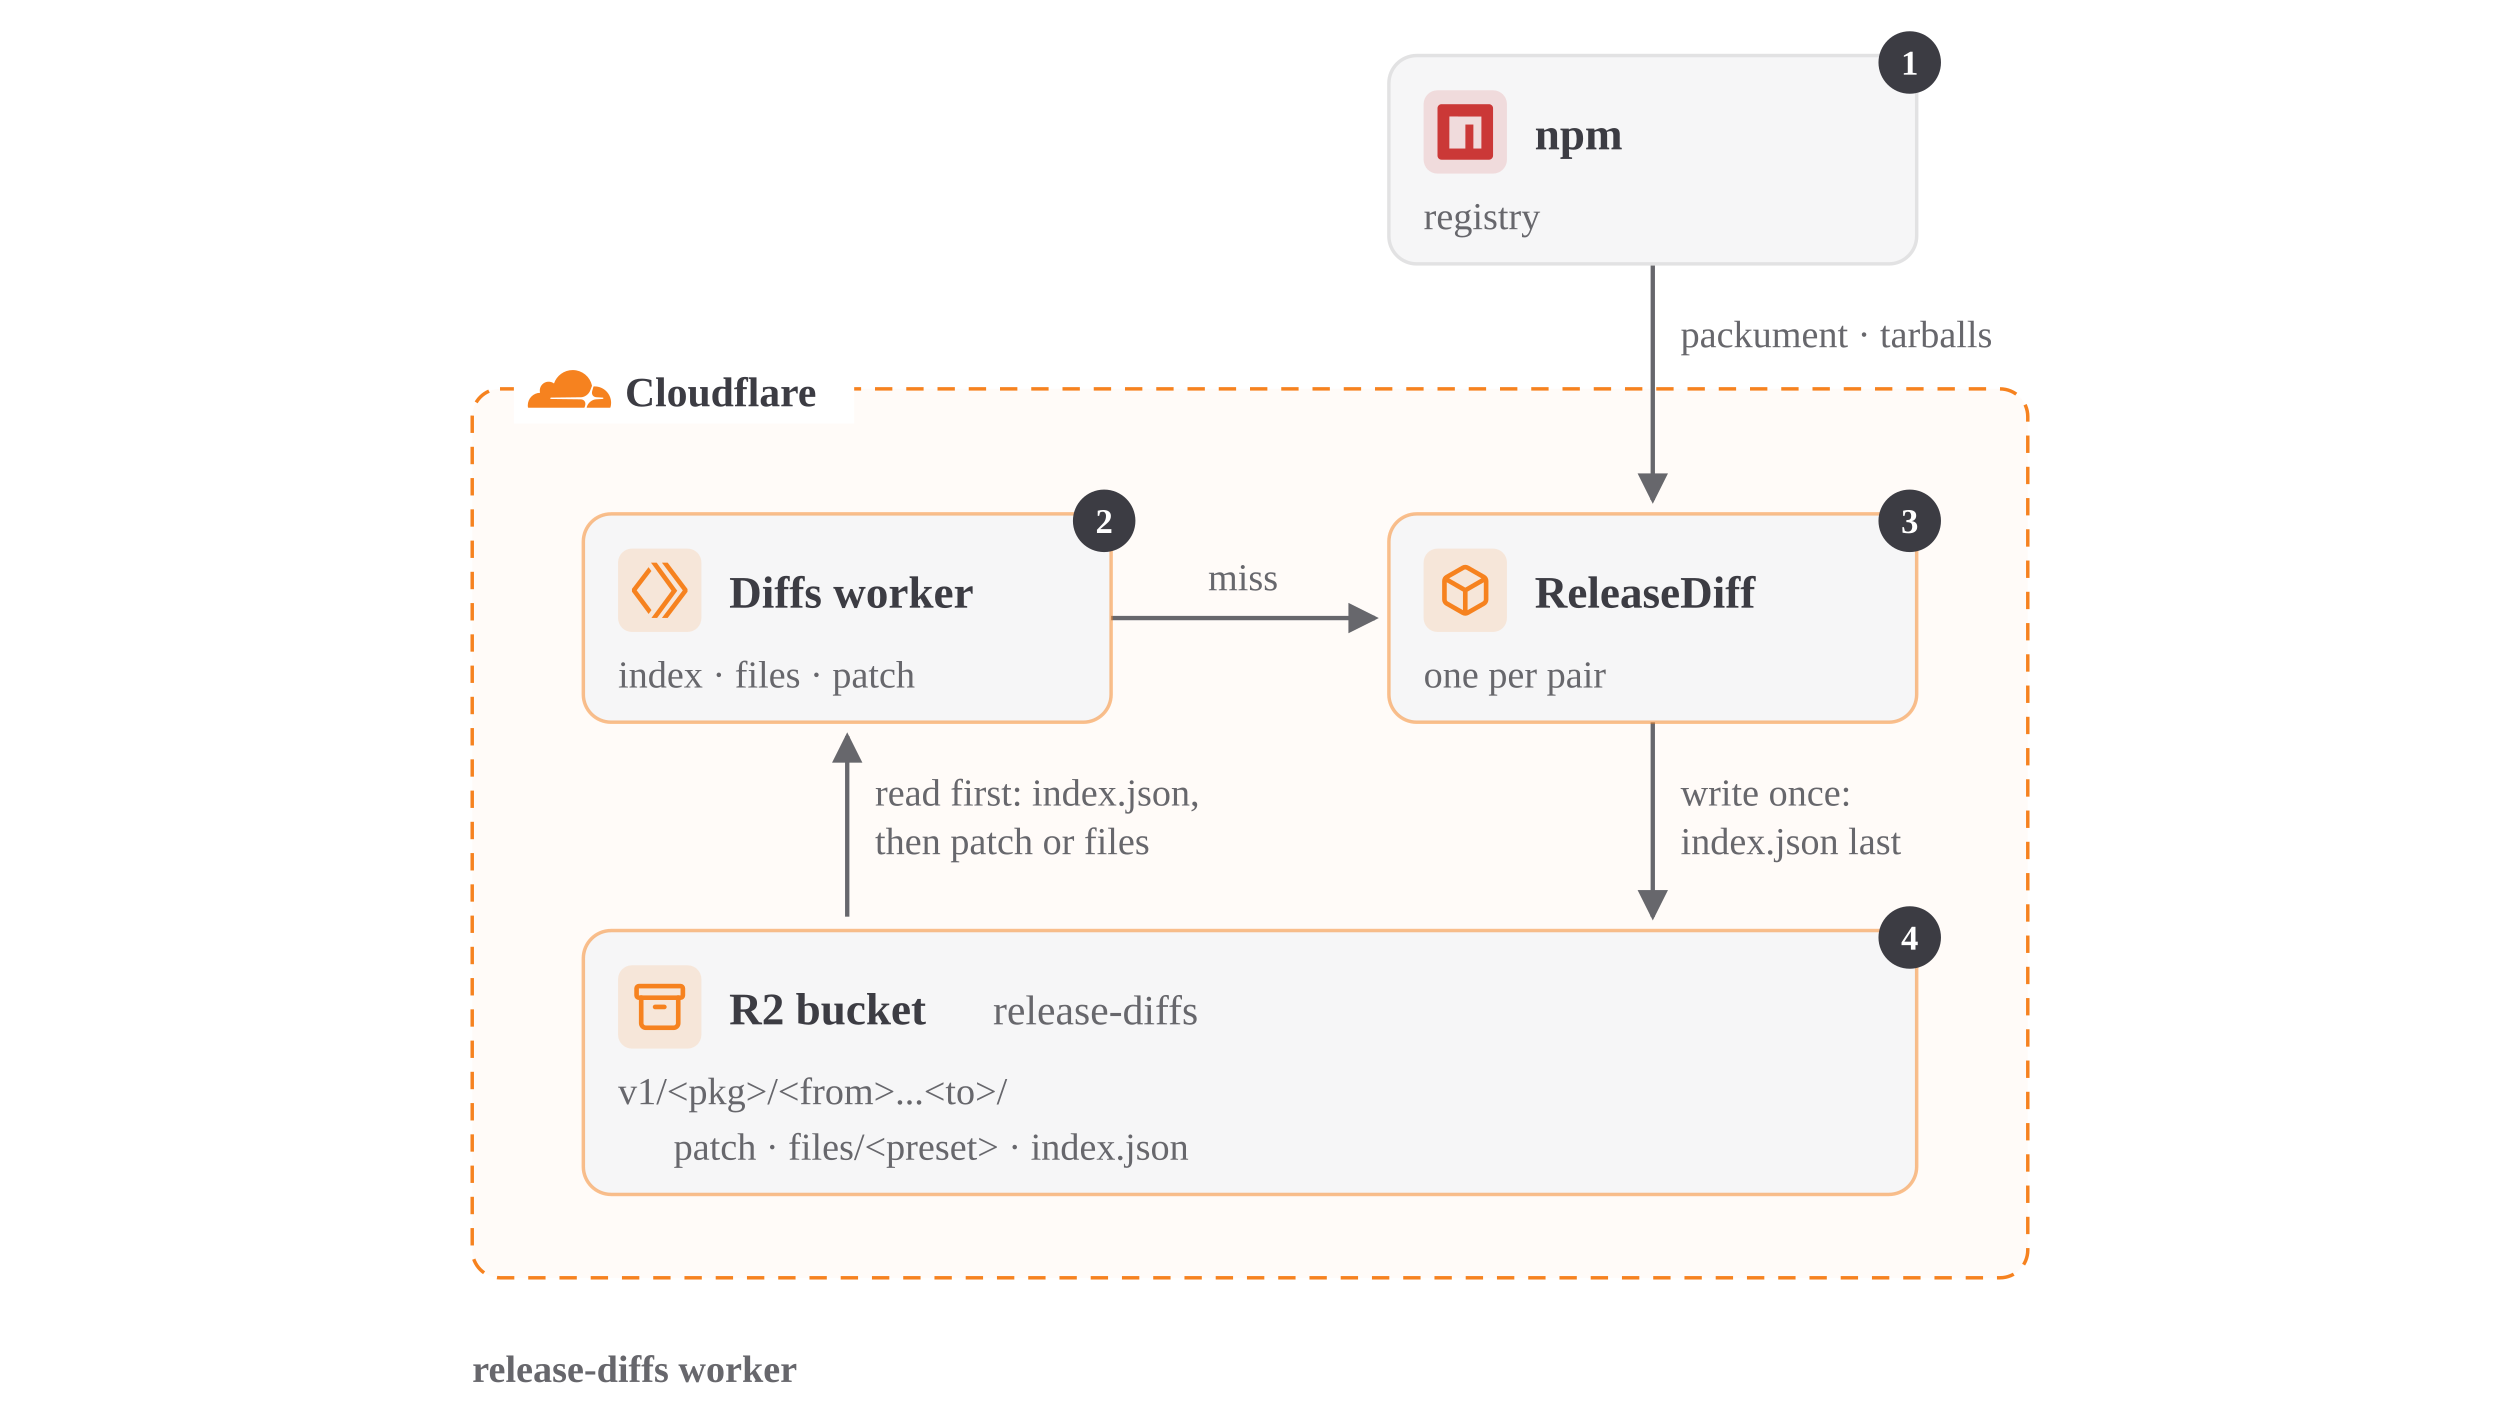
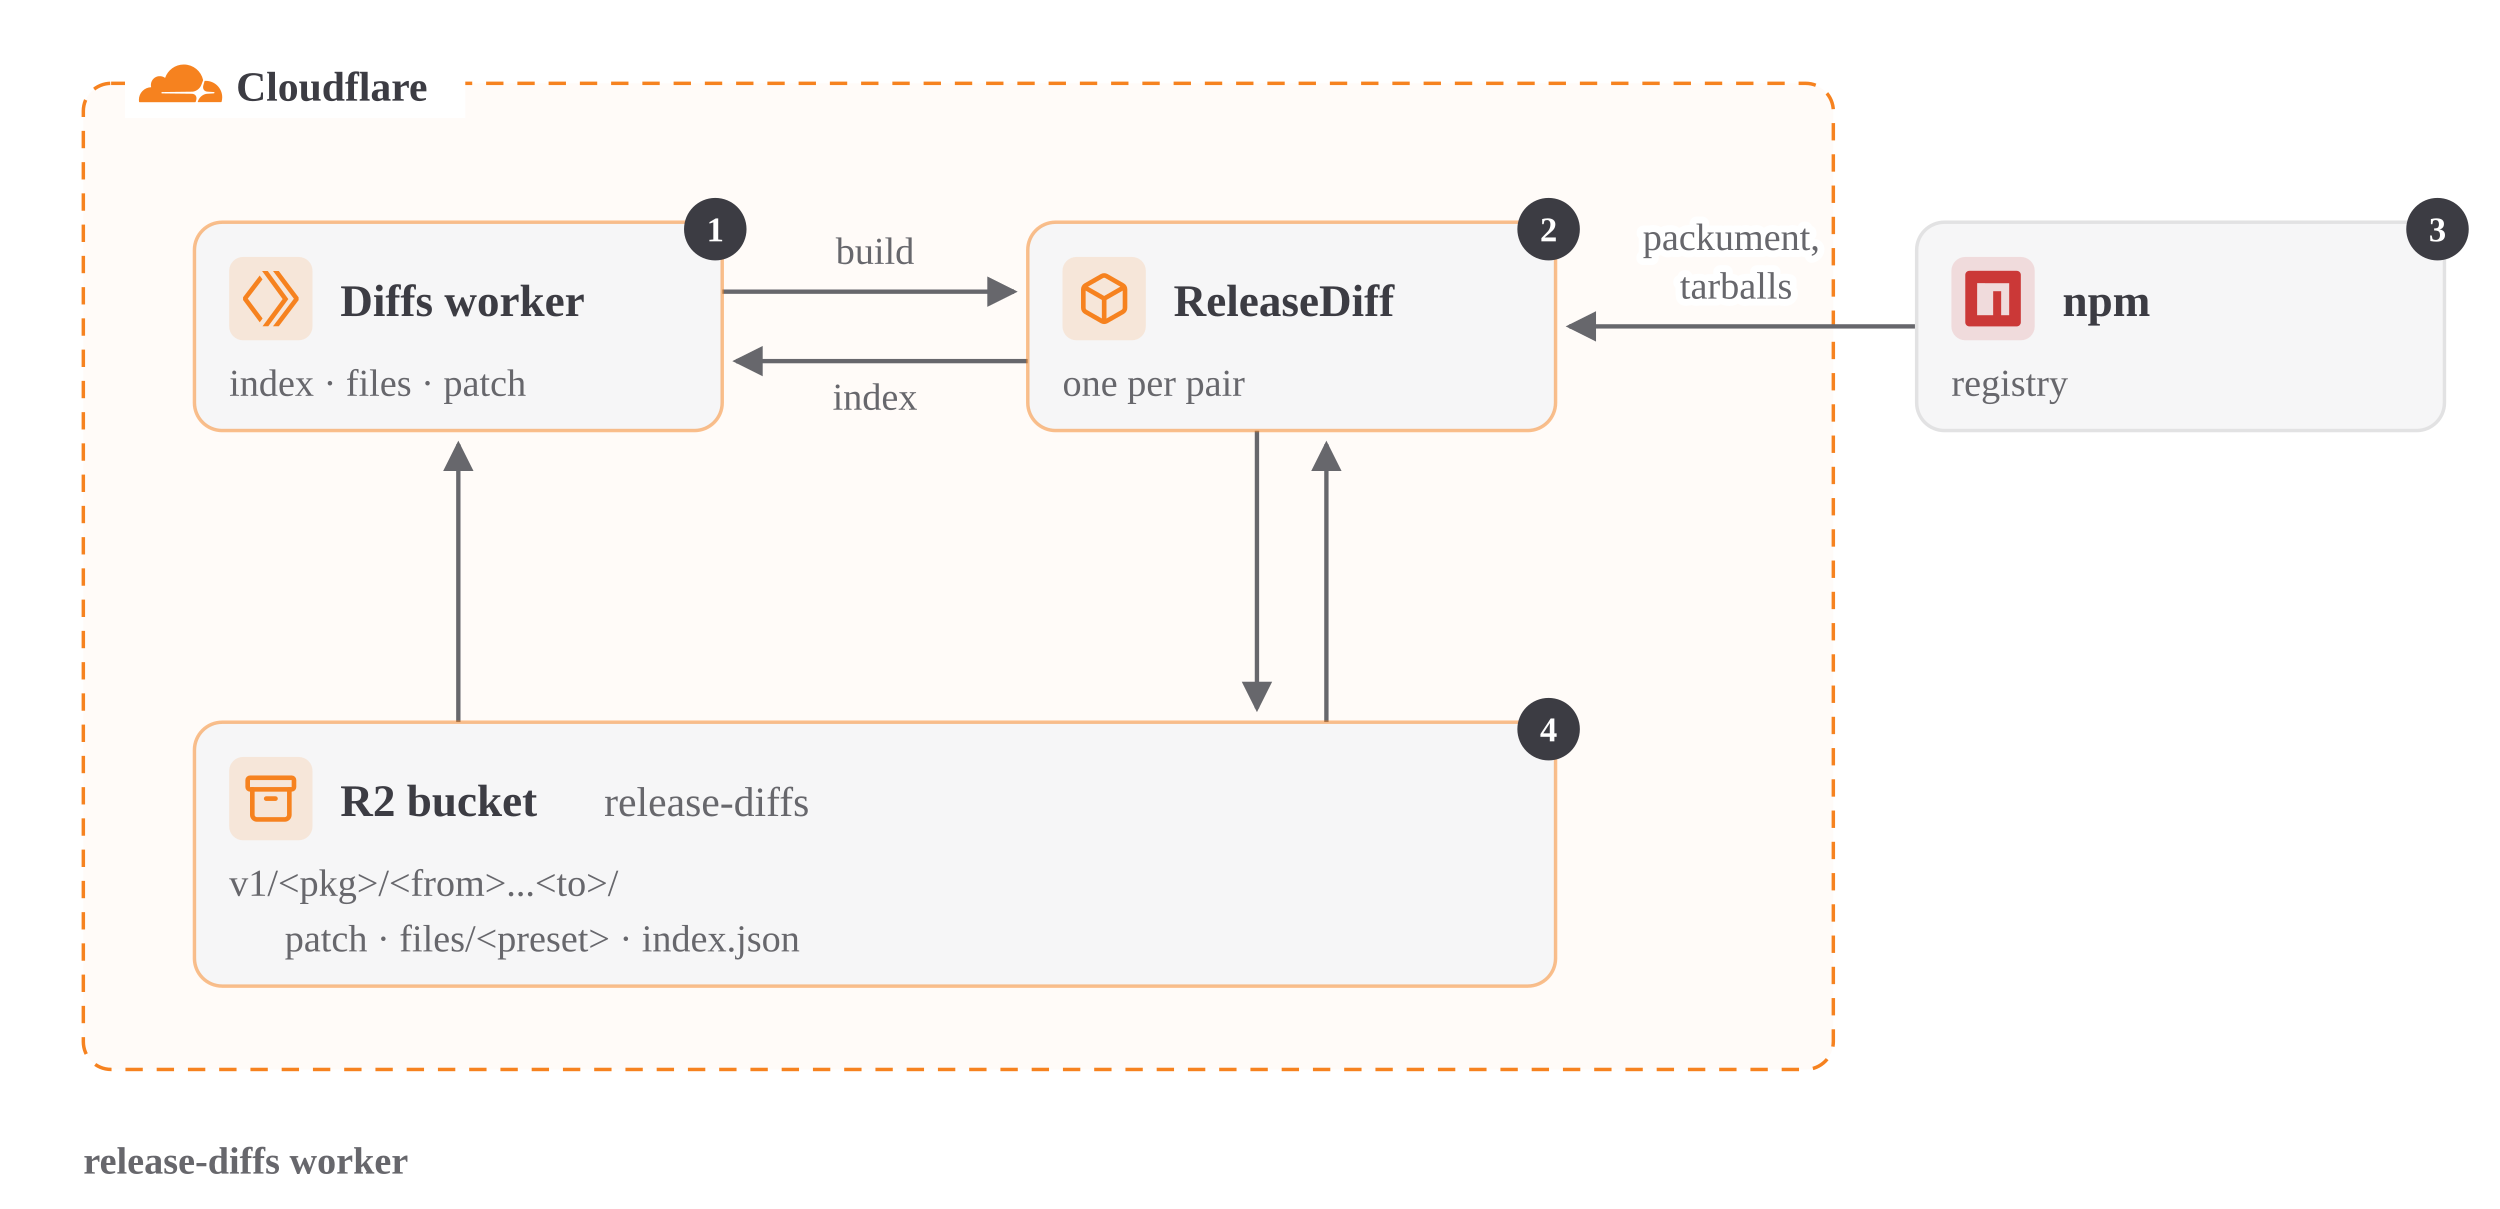
- <svg xmlns="http://www.w3.org/2000/svg" viewBox="0 0 720 408" width="100%" style="max-width: 720px" role="img" aria-label="The release-diffs worker. 1, npm, serves the packument and tarballs. 2, the release-diffs worker, answers index, files and patch by reading the pair's entry from 4, the R2 bucket, first. On a miss it asks 3, that pair's ReleaseDiff Durable Object, to build the entry: the object fetches the packument and both tarballs from npm and writes the patch and each preset's files to R2, then index.json last.">
+ <svg xmlns="http://www.w3.org/2000/svg" viewBox="0 0 720 348" width="100%" style="max-width: 720px" role="img" aria-label="The release-diffs worker. 1, the release-diffs worker, answers index, files and patch by reading the pair's entry from 4, the R2 bucket. On a miss it asks 2, that pair's ReleaseDiff Durable Object, to build the entry and gets its index back. The object fetches the packument and both tarballs from 3, npm, reads R2 again, and is the only writer to it.">
  <style>
    @media (prefers-color-scheme: dark) {
      svg:root {
        color-scheme: dark;
        --vp-c-bg: #1b1b1f;
        --vp-c-bg-soft: #202127;
        --vp-c-divider: #2e2e32;
        --vp-c-text-1: #dfdfd6;
        --vp-c-text-2: #98989f;
      }
    }
  </style>
  <defs>
    <marker id="arr-release-diffs" viewBox="0 0 8 8" refX="7" refY="4" markerWidth="7" markerHeight="7" orient="auto-start-reverse">
      <path d="M0 0L8 4L0 8z" fill="var(--vp-c-text-2, #67676c)" />
    </marker>
  </defs>
  <g font-family="var(--vp-font-family-base, ui-sans-serif, system-ui, sans-serif)">
-     <rect data-brand="cloudflare" x="136" y="112" width="448" height="256" rx="8" fill="#f6821f" fill-opacity="0.03" stroke="#f6821f" stroke-dasharray="5 4" />
-     <rect x="148" y="102" width="98" height="20" fill="var(--vp-c-bg, #ffffff)" />
-     <svg x="152" y="102" width="24" height="20" viewBox="0 2 24 20">
+     <rect data-brand="cloudflare" x="24" y="24" width="504" height="284" rx="8" fill="#f6821f" fill-opacity="0.03" stroke="#f6821f" stroke-dasharray="5 4" />
+     <rect x="36" y="14" width="98" height="20" fill="var(--vp-c-bg, #ffffff)" />
+     <svg x="40" y="14" width="24" height="20" viewBox="0 2 24 20">
      <path data-brand="cloudflare" fill="#f6821f" d="M16.509 16.845c.147-.507.091-.971-.155-1.315-.225-.316-.605-.499-1.062-.52l-8.659-.112a.156.156 0 0 1-.133-.071c-.028-.042-.035-.099-.021-.155.028-.084.112-.148.204-.156l8.736-.112c1.035-.049 2.16-.887 2.554-1.914l.499-1.301c.021-.056.029-.113.015-.168-.562-2.546-2.835-4.445-5.55-4.445-2.504 0-4.628 1.618-5.388 3.861-.493-.366-1.119-.562-1.794-.499-1.203.119-2.167 1.083-2.286 2.286-.028.31-.007.613.064.894C1.568 13.171 0 14.775 0 16.752c0 .175.014.351.035.527.014.083.084.147.169.147h15.981c.091 0 .176-.065.203-.155l.12-.427zm2.757-5.563c-.077 0-.161 0-.238.011-.057 0-.105.042-.127.098l-.338 1.174c-.147.507-.092.971.154 1.316.226.316.606.498 1.062.519l1.844.113c.056 0 .105.026.133.07.028.043.035.107.021.156-.028.084-.113.148-.204.155l-1.921.112c-1.041.049-2.158.887-2.553 1.914l-.141.358c-.028.071.021.142.099.142h6.598c.077 0 .147-.049.169-.126.112-.408.176-.837.176-1.28 0-2.603-2.125-4.727-4.734-4.727" />
    </svg>
-     <text x="180" y="117" font-size="12" font-weight="600" fill="var(--vp-c-text-1, #3c3c43)">Cloudflare</text>
-     <path d="M476 76V144" fill="none" stroke="var(--vp-c-text-2, #67676c)" stroke-width="1.25" marker-end="url(#arr-release-diffs)" />
-     <text x="484" y="100" font-size="11" fill="var(--vp-c-text-2, #67676c)">packument · tarballs</text>
-     <path d="M320 178H396" fill="none" stroke="var(--vp-c-text-2, #67676c)" stroke-width="1.25" marker-end="url(#arr-release-diffs)" />
-     <text x="358" y="170" font-size="11" fill="var(--vp-c-text-2, #67676c)" text-anchor="middle">miss</text>
-     <path d="M244 264V212" fill="none" stroke="var(--vp-c-text-2, #67676c)" stroke-width="1.25" marker-end="url(#arr-release-diffs)" />
-     <text font-size="11" fill="var(--vp-c-text-2, #67676c)">
-       <tspan x="252" y="232">read first: index.json,</tspan>
-       <tspan x="252" y="246">then patch or files</tspan>
+     <text x="68" y="29" font-size="12" font-weight="600" fill="var(--vp-c-text-1, #3c3c43)">Cloudflare</text>
+     <path d="M208 84H292" fill="none" stroke="var(--vp-c-text-2, #67676c)" stroke-width="1.25" marker-end="url(#arr-release-diffs)" />
+     <text x="252" y="76" font-size="11" fill="var(--vp-c-text-2, #67676c)" text-anchor="middle">build</text>
+     <path d="M296 104H212" fill="none" stroke="var(--vp-c-text-2, #67676c)" stroke-width="1.25" marker-end="url(#arr-release-diffs)" />
+     <text x="252" y="118" font-size="11" fill="var(--vp-c-text-2, #67676c)" text-anchor="middle">index</text>
+     <path d="M552 94H452" fill="none" stroke="var(--vp-c-text-2, #67676c)" stroke-width="1.25" marker-end="url(#arr-release-diffs)" />
+     <text font-size="11" fill="var(--vp-c-text-2, #67676c)" text-anchor="middle" stroke="var(--vp-c-bg, #ffffff)" stroke-width="4" stroke-linejoin="round" paint-order="stroke">
+       <tspan x="500" y="72">packument,</tspan>
+       <tspan x="500" y="86">tarballs</tspan>
    </text>
-     <path d="M476 208V264" fill="none" stroke="var(--vp-c-text-2, #67676c)" stroke-width="1.25" marker-end="url(#arr-release-diffs)" />
-     <text font-size="11" fill="var(--vp-c-text-2, #67676c)">
-       <tspan x="484" y="232">write once:</tspan>
-       <tspan x="484" y="246">index.json last</tspan>
-     </text>
-     <rect x="400" y="16" width="152" height="60" rx="8" fill="var(--vp-c-bg-soft, #f6f6f7)" stroke="var(--vp-c-divider, #e2e2e3)" />
-     <rect data-brand="npm" x="410" y="26" width="24" height="24" rx="4" fill="#cb3837" fill-opacity="0.14" />
-     <svg x="414" y="30" width="16" height="16" viewBox="0 0 24 24">
+     <path d="M132 208V128" fill="none" stroke="var(--vp-c-text-2, #67676c)" stroke-width="1.25" marker-end="url(#arr-release-diffs)" />
+     <path d="M362 124V204" fill="none" stroke="var(--vp-c-text-2, #67676c)" stroke-width="1.25" marker-end="url(#arr-release-diffs)" />
+     <path d="M382 208V128" fill="none" stroke="var(--vp-c-text-2, #67676c)" stroke-width="1.25" marker-end="url(#arr-release-diffs)" />
+     <rect data-brand="cloudflare" x="56" y="64" width="152" height="60" rx="8" fill="var(--vp-c-bg-soft, #f6f6f7)" stroke="#f6821f" stroke-opacity="0.5" />
+     <rect data-brand="cloudflare" x="66" y="74" width="24" height="24" rx="4" fill="#f6821f" fill-opacity="0.14" />
+     <svg x="70" y="78" width="16" height="16" viewBox="0 0 24 24">
+       <path data-brand="cloudflare" fill="#f6821f" d="m8.213.063 8.879 12.136-8.67 11.739h2.476l8.665-11.735-8.89-12.14Zm4.728 0 9.02 11.992-9.018 11.883h2.496L24 12.656v-1.199L15.434.063ZM7.178 2.02.01 11.398l-.01 1.2 7.203 9.644 1.238-1.676-6.396-8.556 6.361-8.313Z" />
+     </svg>
+     <text x="98" y="91" font-size="13" font-weight="600" fill="var(--vp-c-text-1, #3c3c43)">Diffs worker</text>
+     <text x="66" y="114" font-size="11" fill="var(--vp-c-text-2, #67676c)">index · files · patch</text>
+     <circle cx="206" cy="66" r="9" fill="var(--vp-c-text-1, #3c3c43)" />
+     <text x="206" y="69.5" font-size="10" font-weight="600" fill="var(--vp-c-bg, #ffffff)" text-anchor="middle">1</text>
+     <rect data-brand="cloudflare" x="296" y="64" width="152" height="60" rx="8" fill="var(--vp-c-bg-soft, #f6f6f7)" stroke="#f6821f" stroke-opacity="0.5" />
+     <rect data-brand="cloudflare" x="306" y="74" width="24" height="24" rx="4" fill="#f6821f" fill-opacity="0.14" />
+     <svg data-brand="cloudflare" x="310" y="78" width="16" height="16" viewBox="0 0 24 24" fill="none" stroke="#f6821f" stroke-width="2" stroke-linecap="round" stroke-linejoin="round">
+       <path d="M21 8a2 2 0 0 0-1-1.73l-7-4a2 2 0 0 0-2 0l-7 4A2 2 0 0 0 3 8v8a2 2 0 0 0 1 1.73l7 4a2 2 0 0 0 2 0l7-4A2 2 0 0 0 21 16ZM3.3 7l8.7 5 8.7-5M12 22V12" />
+     </svg>
+     <text x="338" y="91" font-size="13" font-weight="600" fill="var(--vp-c-text-1, #3c3c43)">ReleaseDiff</text>
+     <text x="306" y="114" font-size="11" fill="var(--vp-c-text-2, #67676c)">one per pair</text>
+     <circle cx="446" cy="66" r="9" fill="var(--vp-c-text-1, #3c3c43)" />
+     <text x="446" y="69.5" font-size="10" font-weight="600" fill="var(--vp-c-bg, #ffffff)" text-anchor="middle">2</text>
+     <rect x="552" y="64" width="152" height="60" rx="8" fill="var(--vp-c-bg-soft, #f6f6f7)" stroke="var(--vp-c-divider, #e2e2e3)" />
+     <rect data-brand="npm" x="562" y="74" width="24" height="24" rx="4" fill="#cb3837" fill-opacity="0.14" />
+     <svg x="566" y="78" width="16" height="16" viewBox="0 0 24 24">
      <path data-brand="npm" fill="#cb3837" d="M1.763 0C.786 0 0 .786 0 1.763v20.474C0 23.214.786 24 1.763 24h20.474c.977 0 1.763-.786 1.763-1.763V1.763C24 .786 23.214 0 22.237 0zM5.13 5.323l13.837.019-.009 13.836h-3.464l.01-10.382h-3.456L12.04 19.17H5.113z" />
    </svg>
-     <text x="442" y="43" font-size="13" font-weight="600" fill="var(--vp-c-text-1, #3c3c43)">npm</text>
-     <text x="410" y="66" font-size="11" fill="var(--vp-c-text-2, #67676c)">registry</text>
-     <circle cx="550" cy="18" r="9" fill="var(--vp-c-text-1, #3c3c43)" />
-     <text x="550" y="21.5" font-size="10" font-weight="600" fill="var(--vp-c-bg, #ffffff)" text-anchor="middle">1</text>
-     <rect data-brand="cloudflare" x="168" y="148" width="152" height="60" rx="8" fill="var(--vp-c-bg-soft, #f6f6f7)" stroke="#f6821f" stroke-opacity="0.5" />
-     <rect data-brand="cloudflare" x="178" y="158" width="24" height="24" rx="4" fill="#f6821f" fill-opacity="0.14" />
-     <svg x="182" y="162" width="16" height="16" viewBox="0 0 24 24">
-       <path data-brand="cloudflare" fill="#f6821f" d="m8.213.063 8.879 12.136-8.67 11.739h2.476l8.665-11.735-8.89-12.14Zm4.728 0 9.02 11.992-9.018 11.883h2.496L24 12.656v-1.199L15.434.063ZM7.178 2.02.01 11.398l-.01 1.2 7.203 9.644 1.238-1.676-6.396-8.556 6.361-8.313Z" />
-     </svg>
-     <text x="210" y="175" font-size="13" font-weight="600" fill="var(--vp-c-text-1, #3c3c43)">Diffs worker</text>
-     <text x="178" y="198" font-size="11" fill="var(--vp-c-text-2, #67676c)">index · files · patch</text>
-     <circle cx="318" cy="150" r="9" fill="var(--vp-c-text-1, #3c3c43)" />
-     <text x="318" y="153.5" font-size="10" font-weight="600" fill="var(--vp-c-bg, #ffffff)" text-anchor="middle">2</text>
-     <rect data-brand="cloudflare" x="400" y="148" width="152" height="60" rx="8" fill="var(--vp-c-bg-soft, #f6f6f7)" stroke="#f6821f" stroke-opacity="0.5" />
-     <rect data-brand="cloudflare" x="410" y="158" width="24" height="24" rx="4" fill="#f6821f" fill-opacity="0.14" />
-     <svg data-brand="cloudflare" x="414" y="162" width="16" height="16" viewBox="0 0 24 24" fill="none" stroke="#f6821f" stroke-width="2" stroke-linecap="round" stroke-linejoin="round">
-       <path d="M21 8a2 2 0 0 0-1-1.73l-7-4a2 2 0 0 0-2 0l-7 4A2 2 0 0 0 3 8v8a2 2 0 0 0 1 1.73l7 4a2 2 0 0 0 2 0l7-4A2 2 0 0 0 21 16ZM3.3 7l8.7 5 8.7-5M12 22V12" />
-     </svg>
-     <text x="442" y="175" font-size="13" font-weight="600" fill="var(--vp-c-text-1, #3c3c43)">ReleaseDiff</text>
-     <text x="410" y="198" font-size="11" fill="var(--vp-c-text-2, #67676c)">one per pair</text>
-     <circle cx="550" cy="150" r="9" fill="var(--vp-c-text-1, #3c3c43)" />
-     <text x="550" y="153.5" font-size="10" font-weight="600" fill="var(--vp-c-bg, #ffffff)" text-anchor="middle">3</text>
-     <rect data-brand="cloudflare" x="168" y="268" width="384" height="76" rx="8" fill="var(--vp-c-bg-soft, #f6f6f7)" stroke="#f6821f" stroke-opacity="0.5" />
-     <rect data-brand="cloudflare" x="178" y="278" width="24" height="24" rx="4" fill="#f6821f" fill-opacity="0.14" />
-     <svg data-brand="cloudflare" x="182" y="282" width="16" height="16" viewBox="0 0 24 24" fill="none" stroke="#f6821f" stroke-width="2" stroke-linecap="round" stroke-linejoin="round">
+     <text x="594" y="91" font-size="13" font-weight="600" fill="var(--vp-c-text-1, #3c3c43)">npm</text>
+     <text x="562" y="114" font-size="11" fill="var(--vp-c-text-2, #67676c)">registry</text>
+     <circle cx="702" cy="66" r="9" fill="var(--vp-c-text-1, #3c3c43)" />
+     <text x="702" y="69.5" font-size="10" font-weight="600" fill="var(--vp-c-bg, #ffffff)" text-anchor="middle">3</text>
+     <rect data-brand="cloudflare" x="56" y="208" width="392" height="76" rx="8" fill="var(--vp-c-bg-soft, #f6f6f7)" stroke="#f6821f" stroke-opacity="0.5" />
+     <rect data-brand="cloudflare" x="66" y="218" width="24" height="24" rx="4" fill="#f6821f" fill-opacity="0.14" />
+     <svg data-brand="cloudflare" x="70" y="222" width="16" height="16" viewBox="0 0 24 24" fill="none" stroke="#f6821f" stroke-width="2" stroke-linecap="round" stroke-linejoin="round">
      <rect width="20" height="5" x="2" y="3" rx="1" />
      <path d="M4 8v11a2 2 0 0 0 2 2h12a2 2 0 0 0 2-2V8M10 12h4" />
    </svg>
-     <text x="210" y="295" font-size="13" font-weight="600" fill="var(--vp-c-text-1, #3c3c43)">R2 bucket</text>
-     <text x="286" y="295" font-size="12" font-family="var(--vp-font-family-mono, ui-monospace, monospace)" fill="var(--vp-c-text-2, #67676c)">release-diffs</text>
+     <text x="98" y="235" font-size="13" font-weight="600" fill="var(--vp-c-text-1, #3c3c43)">R2 bucket</text>
+     <text x="174" y="235" font-size="12" font-family="var(--vp-font-family-mono, ui-monospace, monospace)" fill="var(--vp-c-text-2, #67676c)">release-diffs</text>
    <text font-size="11" font-family="var(--vp-font-family-mono, ui-monospace, monospace)" fill="var(--vp-c-text-2, #67676c)">
-       <tspan x="178" y="318">v1/&lt;pkg&gt;/&lt;from&gt;...&lt;to&gt;/</tspan>
-       <tspan x="194" y="334">patch · files/&lt;preset&gt; · index.json</tspan>
+       <tspan x="66" y="258">v1/&lt;pkg&gt;/&lt;from&gt;...&lt;to&gt;/</tspan>
+       <tspan x="82" y="274">patch · files/&lt;preset&gt; · index.json</tspan>
    </text>
-     <circle cx="550" cy="270" r="9" fill="var(--vp-c-text-1, #3c3c43)" />
-     <text x="550" y="273.5" font-size="10" font-weight="600" fill="var(--vp-c-bg, #ffffff)" text-anchor="middle">4</text>
-     <text x="136" y="398" font-size="11" font-weight="600" fill="var(--vp-c-text-2, #67676c)">release-diffs worker</text>
+     <circle cx="446" cy="210" r="9" fill="var(--vp-c-text-1, #3c3c43)" />
+     <text x="446" y="213.5" font-size="10" font-weight="600" fill="var(--vp-c-bg, #ffffff)" text-anchor="middle">4</text>
+     <text x="24" y="338" font-size="11" font-weight="600" fill="var(--vp-c-text-2, #67676c)">release-diffs worker</text>
  </g>
</svg>
